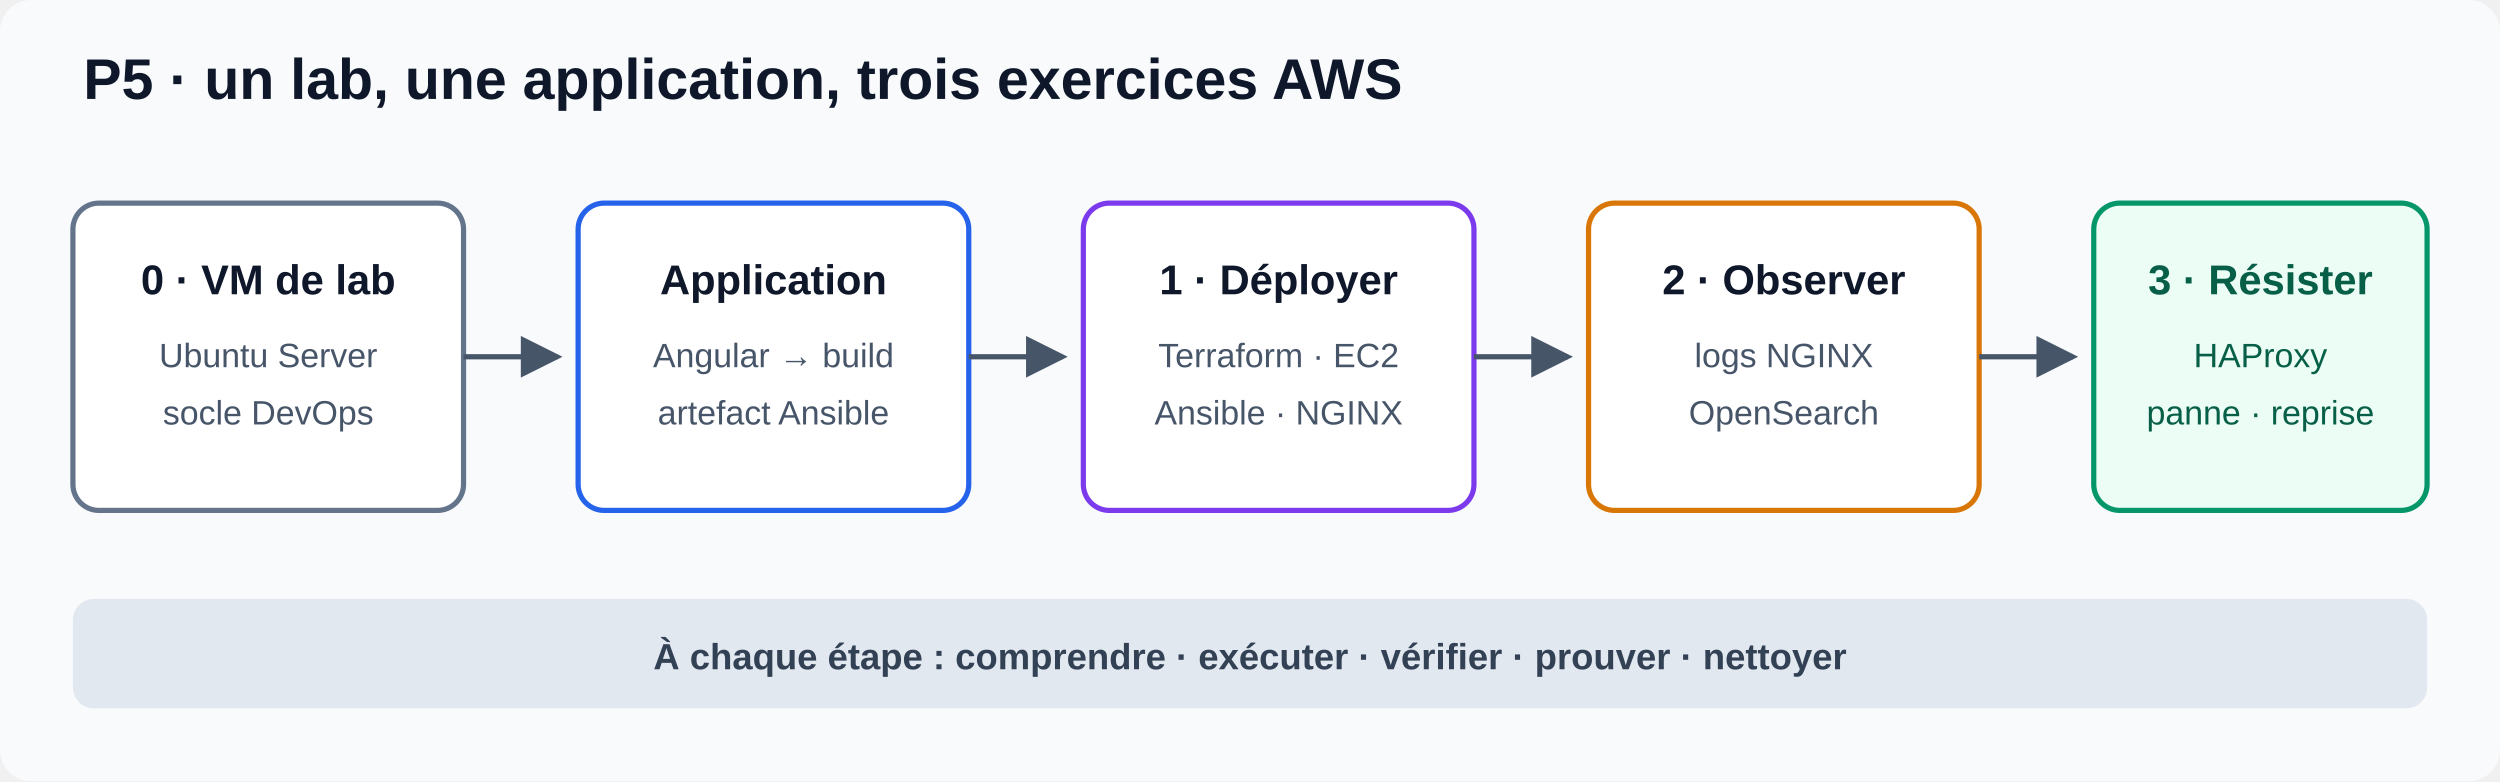
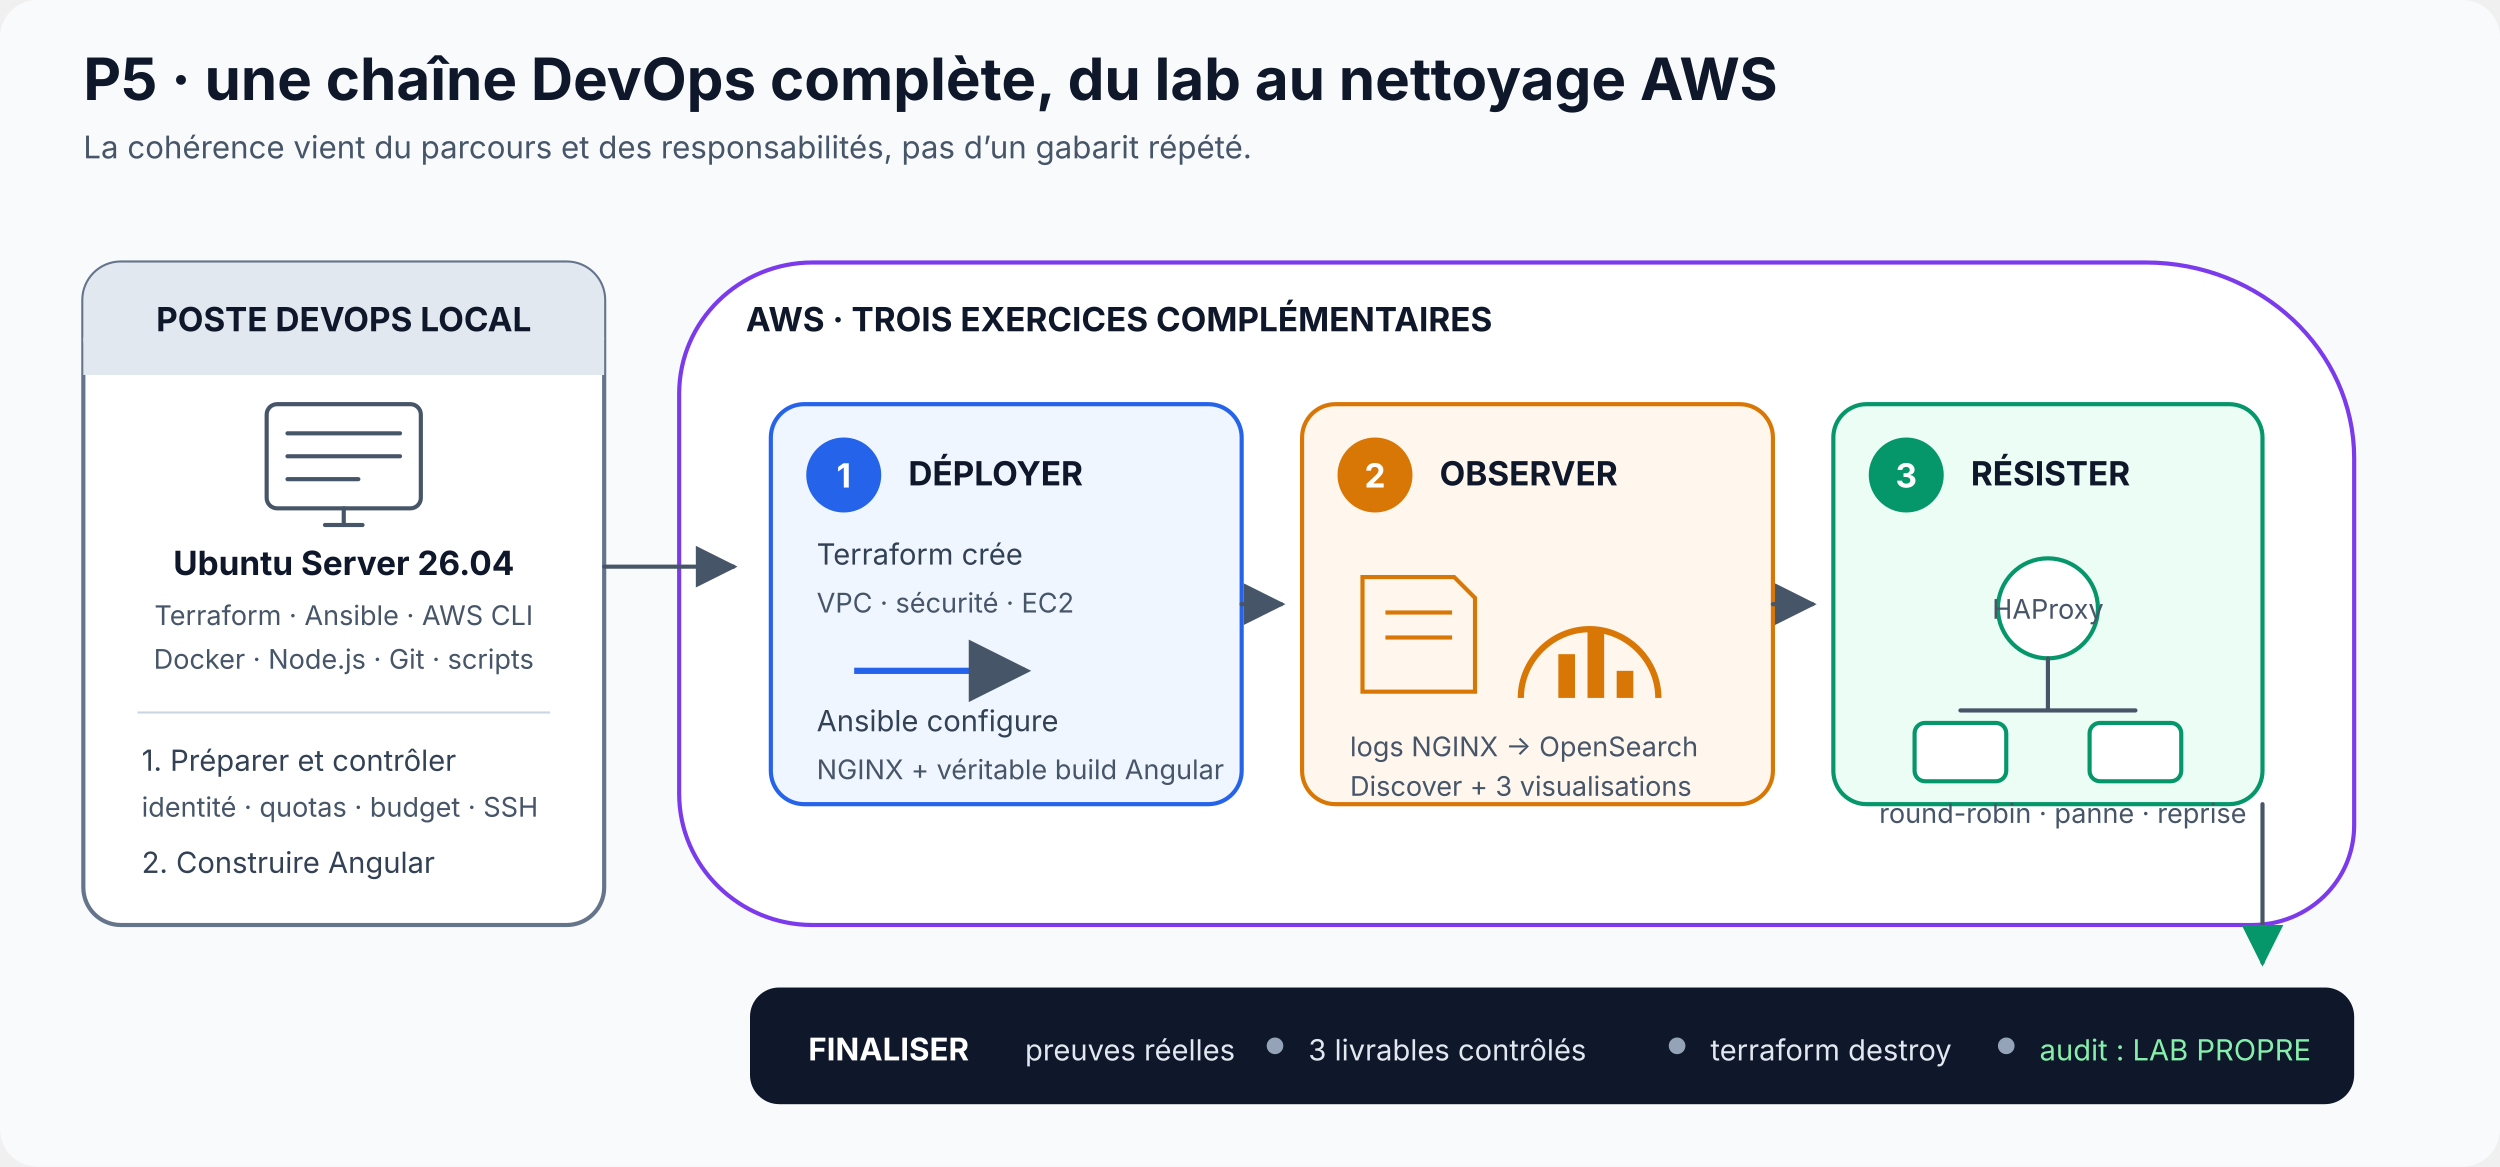
- <svg xmlns="http://www.w3.org/2000/svg" width="960" height="300" viewBox="0 0 960 300" role="img" aria-labelledby="title desc">
+ <svg xmlns="http://www.w3.org/2000/svg" width="1200" height="560" viewBox="0 0 1200 560" role="img" aria-labelledby="title desc">
  <defs>
-     <marker id="a" markerWidth="8" markerHeight="8" refX="7" refY="4" orient="auto">
-       <path d="M0 0L8 4L0 8Z" fill="#475569" />
+     <marker id="arrow" markerWidth="10" markerHeight="10" refX="9" refY="5" orient="auto">
+       <path d="M0 0L10 5L0 10Z" fill="#475569" />
    </marker>
+     <marker id="arrowGreen" markerWidth="10" markerHeight="10" refX="9" refY="5" orient="auto">
+       <path d="M0 0L10 5L0 10Z" fill="#059669" />
+     </marker>
+     <style>
+   .title{font:700 28px Inter,Arial,sans-serif;fill:#0f172a}
+   .subtitle{font:15px Inter,Arial,sans-serif;fill:#475569}
+   .section{font:700 16px Inter,Arial,sans-serif;fill:#0f172a}
+   .label{font:14px Inter,Arial,sans-serif;fill:#334155}
+   .small{font:13px Inter,Arial,sans-serif;fill:#475569}
+   .tiny{font:12px Inter,Arial,sans-serif;fill:#64748b}
+   .mono{font:600 13px ui-monospace,SFMono-Regular,Consolas,monospace;fill:#334155}
+   .line{fill:none;stroke:#475569;stroke-width:2;stroke-linecap:round;stroke-linejoin:round}
+   .soft{fill:#f8fafc;stroke:#cbd5e1;stroke-width:1.5}
+   .panel{fill:#fff;stroke:#cbd5e1;stroke-width:1.5}
+ </style>
  </defs>
-   <rect width="960" height="300" rx="12" fill="#f8fafc" />
-   <text x="32" y="38" font-family="Arial,sans-serif" font-size="22" font-weight="700" fill="#0f172a">P5 · un lab, une application, trois exercices AWS</text>
-   <g font-family="Arial,sans-serif" text-anchor="middle">
-     <rect x="28" y="78" width="150" height="118" rx="10" fill="#fff" stroke="#64748b" stroke-width="2" />
-     <text x="103" y="113" font-size="16" font-weight="700" fill="#0f172a">0 · VM de lab</text>
-     <text x="103" y="141" font-size="13" fill="#475569">Ubuntu Server</text>
-     <text x="103" y="163" font-size="13" fill="#475569">socle DevOps</text>
-     <rect x="222" y="78" width="150" height="118" rx="10" fill="#fff" stroke="#2563eb" stroke-width="2" />
-     <text x="297" y="113" font-size="16" font-weight="700" fill="#0f172a">Application</text>
-     <text x="297" y="141" font-size="13" fill="#475569">Angular → build</text>
-     <text x="297" y="163" font-size="13" fill="#475569">artefact Ansible</text>
-     <rect x="416" y="78" width="150" height="118" rx="10" fill="#fff" stroke="#7c3aed" stroke-width="2" />
-     <text x="491" y="113" font-size="16" font-weight="700" fill="#0f172a">1 · Déployer</text>
-     <text x="491" y="141" font-size="13" fill="#475569">Terraform · EC2</text>
-     <text x="491" y="163" font-size="13" fill="#475569">Ansible · NGINX</text>
-     <rect x="610" y="78" width="150" height="118" rx="10" fill="#fff" stroke="#d97706" stroke-width="2" />
-     <text x="685" y="113" font-size="16" font-weight="700" fill="#0f172a">2 · Observer</text>
-     <text x="685" y="141" font-size="13" fill="#475569">logs NGINX</text>
-     <text x="685" y="163" font-size="13" fill="#475569">OpenSearch</text>
-     <rect x="804" y="78" width="128" height="118" rx="10" fill="#ecfdf5" stroke="#059669" stroke-width="2" />
-     <text x="868" y="113" font-size="16" font-weight="700" fill="#065f46">3 · Résister</text>
-     <text x="868" y="141" font-size="13" fill="#065f46">HAProxy</text>
-     <text x="868" y="163" font-size="13" fill="#065f46">panne · reprise</text>
+   <rect width="1200" height="560" rx="18" fill="#f8fafc" />
+   <text x="40" y="48" class="title">P5 · une chaîne DevOps complète, du lab au nettoyage AWS</text>
+   <text x="40" y="76" class="subtitle">La cohérence vient du parcours et des responsabilités, pas d’un gabarit répété.</text>
+   <rect x="40" y="126" width="250" height="318" rx="18" fill="#fff" stroke="#64748b" stroke-width="2" />
+   <rect x="40" y="126" width="250" height="54" rx="18" fill="#e2e8f0" />
+   <rect x="40" y="162" width="250" height="18" fill="#e2e8f0" />
+   <text x="165" y="159" text-anchor="middle" class="section">POSTE DEVOPS LOCAL</text>
+   <g transform="translate(128 194)" class="line" stroke="#64748b">
+     <rect x="0" y="0" width="74" height="50" rx="5" />
+     <line x1="10" y1="14" x2="64" y2="14" />
+     <line x1="10" y1="25" x2="64" y2="25" />
+     <line x1="10" y1="36" x2="44" y2="36" />
+     <line x1="28" y1="58" x2="46" y2="58" />
+     <line x1="37" y1="50" x2="37" y2="58" />
  </g>
-   <g stroke="#475569" stroke-width="2" marker-end="url(#a)">
-     <line x1="178" y1="137" x2="214" y2="137" />
-     <line x1="372" y1="137" x2="408" y2="137" />
-     <line x1="566" y1="137" x2="602" y2="137" />
-     <line x1="760" y1="137" x2="796" y2="137" />
-   </g>
-   <rect x="28" y="230" width="904" height="42" rx="8" fill="#e2e8f0" />
-   <text x="480" y="257" text-anchor="middle" font-family="Arial,sans-serif" font-size="14" font-weight="700" fill="#334155">À chaque étape : comprendre · exécuter · vérifier · prouver · nettoyer</text>
+   <text x="165" y="276" text-anchor="middle" class="section">Ubuntu Server 26.04</text>
+   <text x="165" y="300" text-anchor="middle" class="small">Terraform · Ansible · AWS CLI</text>
+   <text x="165" y="321" text-anchor="middle" class="small">Docker · Node.js · Git · scripts</text>
+   <line x1="66" y1="342" x2="264" y2="342" stroke="#cbd5e1" />
+   <text x="68" y="370" class="label">1. Préparer et contrôler</text>
+   <text x="68" y="392" class="small">identité · quotas · budget · SSH</text>
+   <text x="68" y="419" class="label">2. Construire Angular</text>
+   <path d="M390 126h640c55 0 100 42 100 94v176c0 27-22 48-49 48H390c-35 0-64-28-64-63V189c0-35 29-63 64-63Z" fill="#fff" stroke="#7c3aed" stroke-width="2" />
+   <text x="358" y="159" class="section" fill="#6d28d9">AWS · TROIS EXERCICES COMPLÉMENTAIRES</text>
+   <rect x="370" y="194" width="226" height="192" rx="16" fill="#eff6ff" stroke="#2563eb" stroke-width="2" />
+   <circle cx="405" cy="228" r="18" fill="#2563eb" />
+   <text x="405" y="234" text-anchor="middle" font-family="Inter,Arial" font-size="16" font-weight="700" fill="#fff">1</text>
+   <text x="436" y="233" class="section">DÉPLOYER</text>
+   <text x="392" y="271" class="label">Terraform crée</text>
+   <text x="392" y="294" class="small">VPC · sécurité · EC2</text>
+   <path d="M410 322h82" stroke="#2563eb" stroke-width="3" marker-end="url(#arrow)" />
+   <text x="392" y="351" class="label">Ansible configure</text>
+   <text x="392" y="374" class="small">NGINX + véritable build Angular</text>
+   <rect x="625" y="194" width="226" height="192" rx="16" fill="#fff7ed" stroke="#d97706" stroke-width="2" />
+   <circle cx="660" cy="228" r="18" fill="#d97706" />
+   <text x="660" y="234" text-anchor="middle" font-family="Inter,Arial" font-size="16" font-weight="700" fill="#fff">2</text>
+   <text x="691" y="233" class="section">OBSERVER</text>
+   <path d="M654 277h44l10 10v45h-54Z" fill="none" stroke="#d97706" stroke-width="2" />
+   <line x1="665" y1="294" x2="697" y2="294" stroke="#d97706" stroke-width="2" />
+   <line x1="665" y1="306" x2="697" y2="306" stroke="#d97706" stroke-width="2" />
+   <path d="M730 335c0-18 15-33 33-33s33 15 33 33" fill="none" stroke="#d97706" stroke-width="3" />
+   <rect x="748" y="314" width="8" height="21" fill="#d97706" />
+   <rect x="762" y="303" width="8" height="32" fill="#d97706" />
+   <rect x="776" y="322" width="8" height="13" fill="#d97706" />
+   <text x="648" y="363" class="small">logs NGINX → OpenSearch</text>
+   <text x="648" y="382" class="small">Discover + 3 visualisations</text>
+   <rect x="880" y="194" width="206" height="192" rx="16" fill="#ecfdf5" stroke="#059669" stroke-width="2" />
+   <circle cx="915" cy="228" r="18" fill="#059669" />
+   <text x="915" y="234" text-anchor="middle" font-family="Inter,Arial" font-size="16" font-weight="700" fill="#fff">3</text>
+   <text x="946" y="233" class="section">RÉSISTER</text>
+   <circle cx="983" cy="292" r="24" fill="#fff" stroke="#059669" stroke-width="2" />
+   <text x="983" y="297" text-anchor="middle" class="small" fill="#047857">HAProxy</text>
+   <path d="M983 316v25M983 341h-42M983 341h42" class="line" stroke="#059669" />
+   <rect x="919" y="347" width="44" height="28" rx="5" fill="#fff" stroke="#059669" stroke-width="2" />
+   <rect x="1003" y="347" width="44" height="28" rx="5" fill="#fff" stroke="#059669" stroke-width="2" />
+   <text x="902" y="395" class="small">round-robin · panne · reprise</text>
+   <path d="M290 272H352" class="line" marker-end="url(#arrow)" />
+   <path d="M596 290H615" class="line" marker-end="url(#arrow)" />
+   <path d="M851 290H870" class="line" marker-end="url(#arrow)" />
+   <rect x="360" y="474" width="770" height="56" rx="14" fill="#0f172a" />
+   <text x="388" y="509" font-family="Inter,Arial" font-size="15" font-weight="700" fill="#fff">FINALISER</text>
+   <text x="492" y="509" font-family="Inter,Arial" font-size="14" fill="#e2e8f0">preuves réelles</text>
+   <circle cx="612" cy="502" r="4" fill="#94a3b8" />
+   <text x="628" y="509" font-family="Inter,Arial" font-size="14" fill="#e2e8f0">3 livrables contrôlés</text>
+   <circle cx="805" cy="502" r="4" fill="#94a3b8" />
+   <text x="821" y="509" font-family="Inter,Arial" font-size="14" fill="#e2e8f0">terraform destroy</text>
+   <circle cx="963" cy="502" r="4" fill="#94a3b8" />
+   <text x="979" y="509" font-family="Inter,Arial" font-size="14" fill="#86efac">audit : LAB PROPRE</text>
+   <path d="M1086 386v76" class="line" stroke="#059669" marker-end="url(#arrowGreen)" />
</svg>
